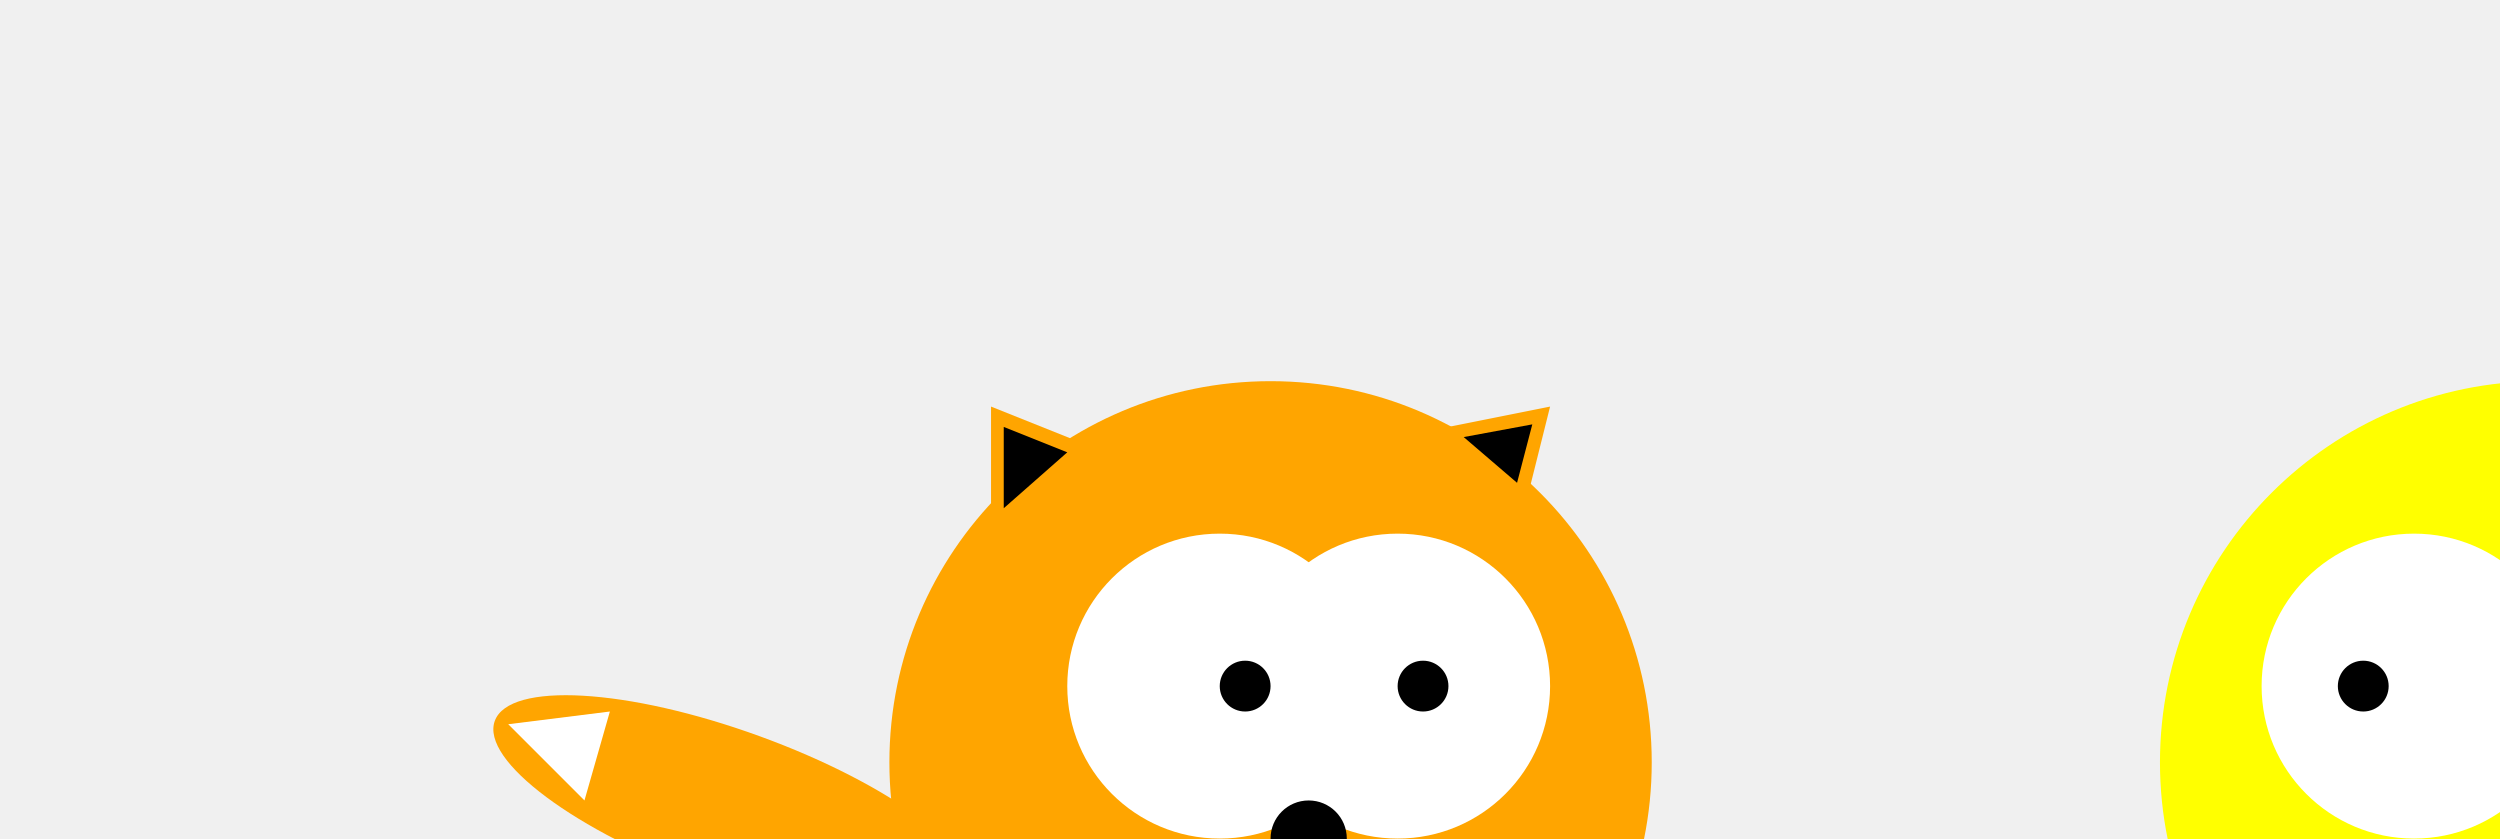
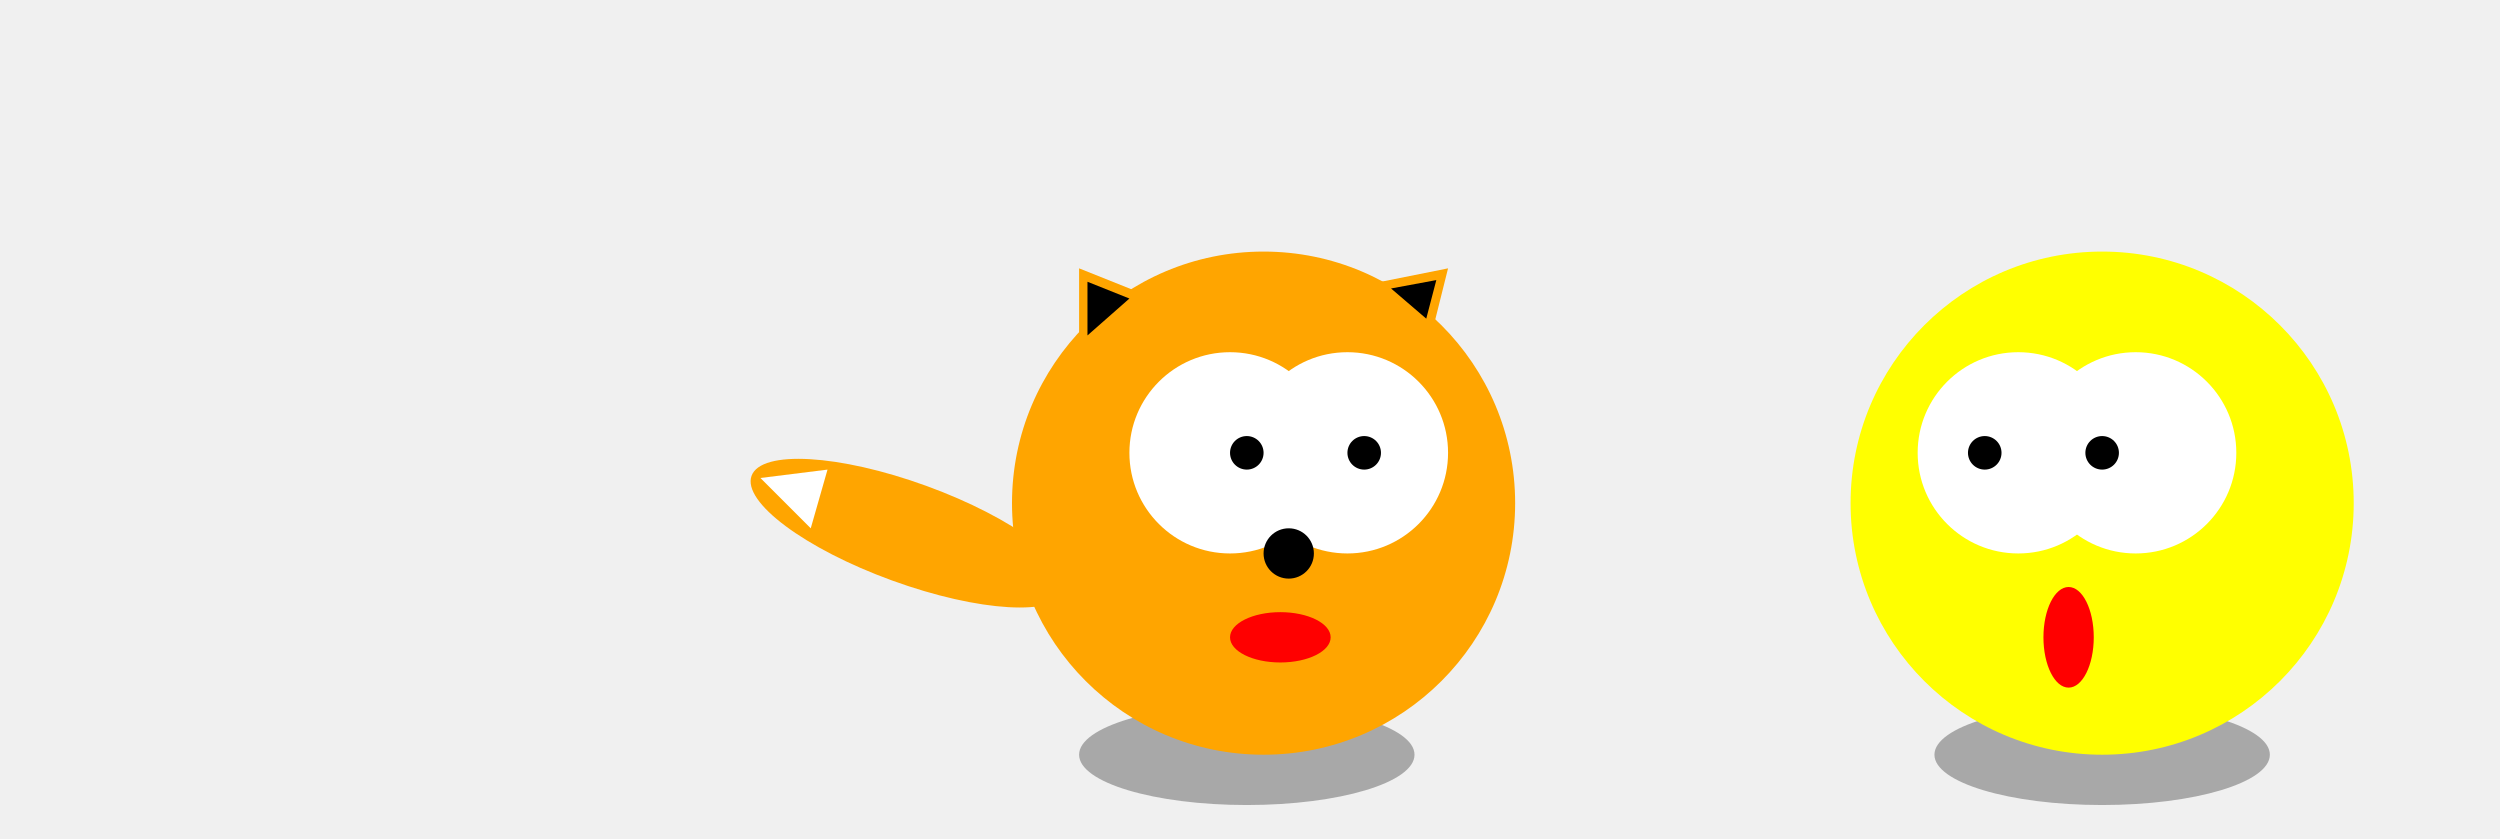
- <svg xmlns="http://www.w3.org/2000/svg">
+ <svg xmlns="http://www.w3.org/2000/svg" width="100%" height="500">
  <ellipse cx="490" cy="450" rx="100" ry="30" fill="black" opacity="0.3" />
  <circle cx="500" cy="300" r="150" fill="orange" />
  <circle cx="550" cy="270" r="60" fill="white" />
  <circle cx="480" cy="270" r="60" fill="white" />
  <circle cx="560" cy="270" r="10" fill="black" />
  <circle cx="490" cy="270" r="10" fill="black" />
  <circle cx="515" cy="330" r="15" fill="black" />
  <ellipse cx="510" cy="380" rx="30" ry="15" fill="red" />
  <polygon points="390,200 390,160 490,200" fill="orange" />
  <polygon points="395,200 395,168 420,178" fill="black" />
  <polygon points="600,200 570,168 610,160" fill="orange" />
  <polygon points="597,190 576,172 603,167" fill="black" />
  <ellipse cx="380" cy="200" rx="100" ry="30" transform="rotate(20 0 0)" fill="orange" />
  <polygon points="200,285 240,280 230,315" fill="white" />
  <ellipse cx="1000" cy="450" rx="100" ry="30" fill="black" opacity="0.3" />
  <circle cx="1000" cy="300" r="150" fill="yellow" />
  <circle cx="950" cy="270" r="60" fill="white" />
  <circle cx="1020" cy="270" r="60" fill="white" />
  <circle cx="1000" cy="270" r="10" fill="black" />
  <circle cx="930" cy="270" r="10" fill="black" />
  <ellipse cx="980" cy="380" rx="15" ry="30" fill="red" />
</svg>
